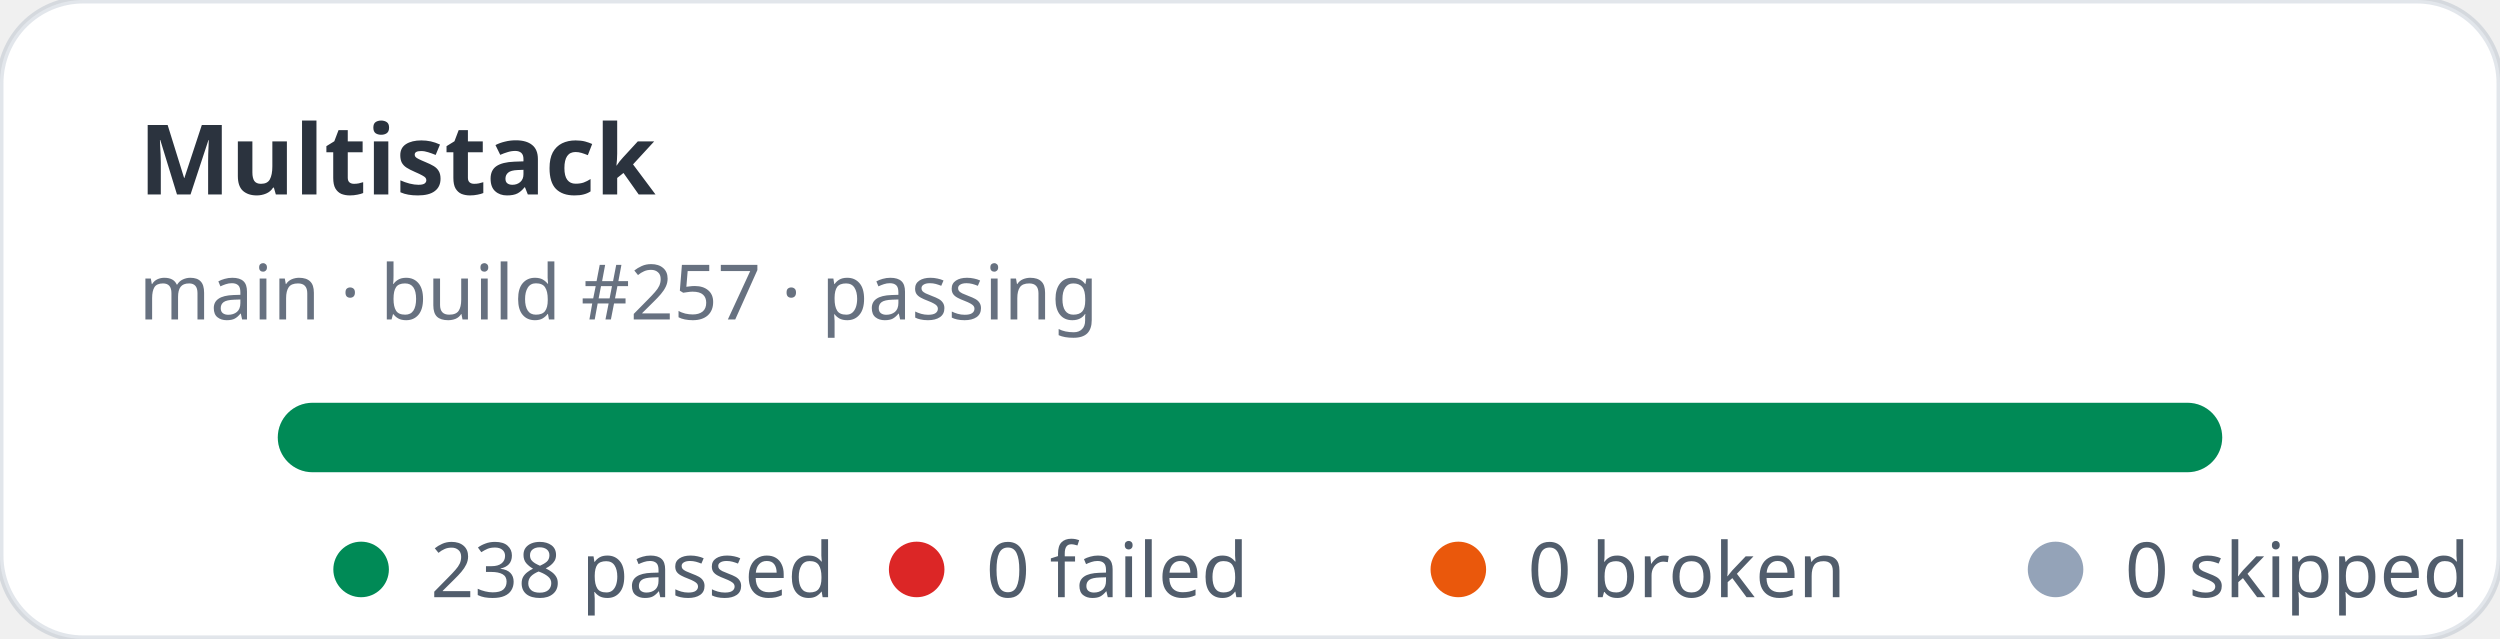
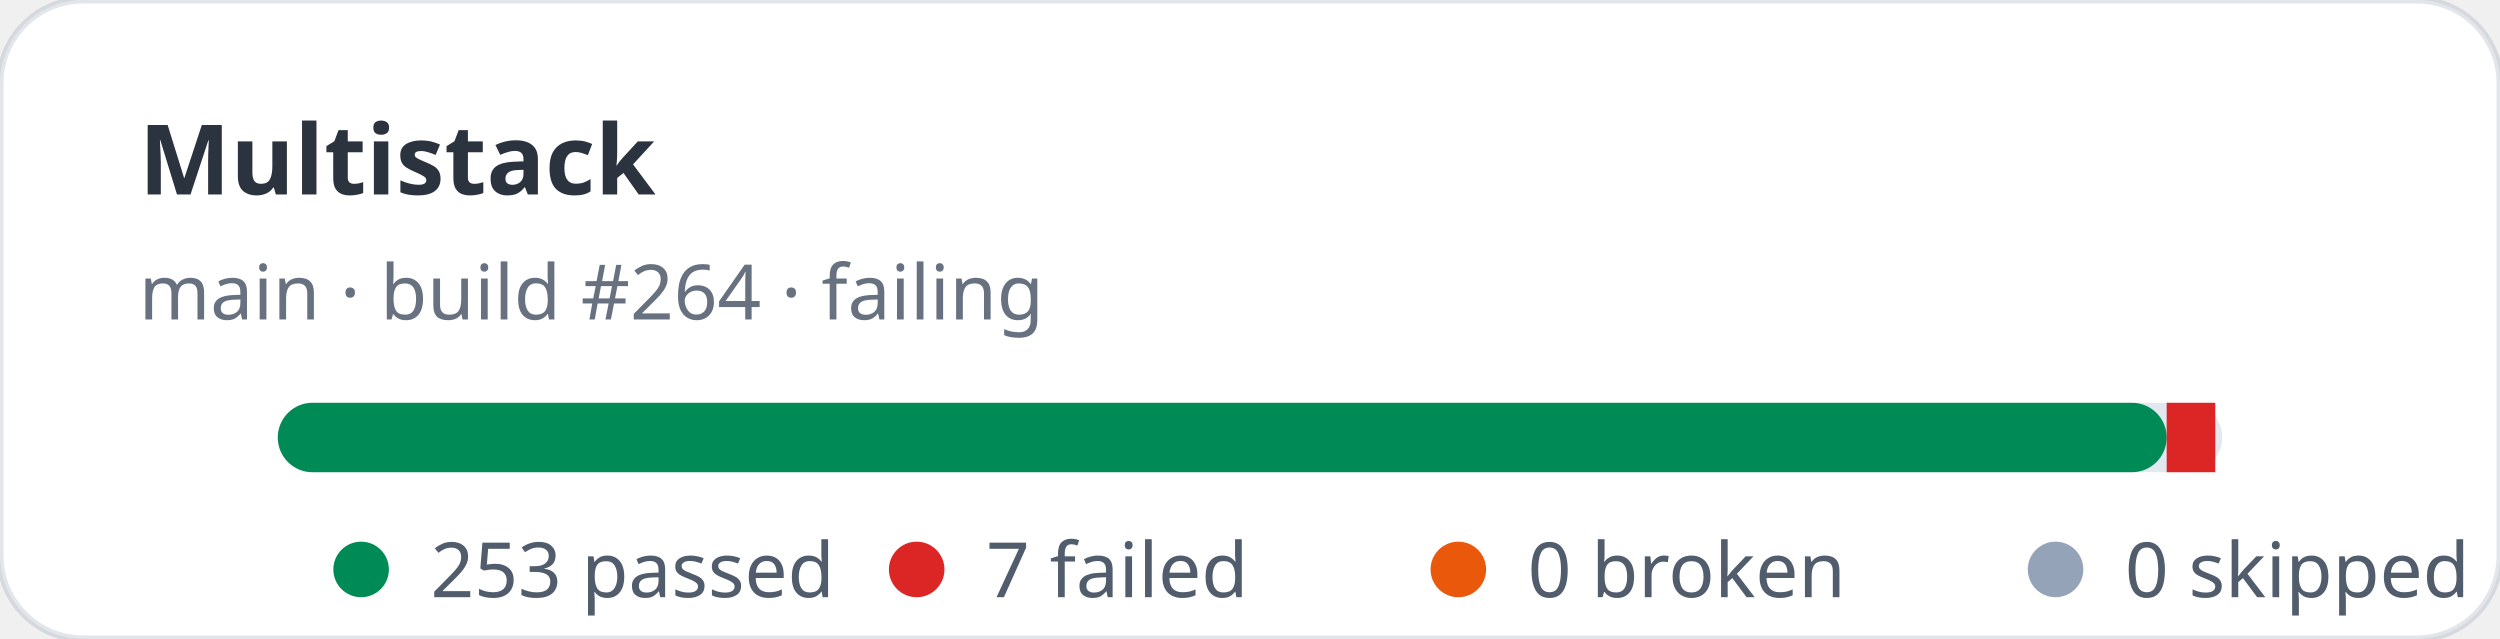
- <svg xmlns="http://www.w3.org/2000/svg" width="360" height="92" viewBox="0 0 360 92" role="img" aria-label="Multistack stats: 238 passed, 0 failed">
+ <svg xmlns="http://www.w3.org/2000/svg" width="360" height="92" viewBox="0 0 360 92" role="img" aria-label="Multistack stats: 253 passed, 7 failed">
  <rect width="360" height="92" rx="12" fill="#ffffff" stroke="rgba(11,48,86,0.12)" />
  <text x="20" y="28" fill="rgba(1,10,24,0.83)" font-family="ui-sans-serif,system-ui,sans-serif" font-size="14" font-weight="700">Multistack</text>
-   <text x="20" y="46" fill="rgba(2,19,44,0.6)" font-family="ui-sans-serif,system-ui,sans-serif" font-size="11">main · build #257 · passing</text>
+   <text x="20" y="46" fill="rgba(2,19,44,0.6)" font-family="ui-sans-serif,system-ui,sans-serif" font-size="11">main · build #264 · failing</text>
  <rect x="40" y="58" width="280" height="10" rx="5" fill="#e2e8f0" />
-   <rect x="40" y="58" width="280" height="10" rx="5" fill="#008a56" />
+   <rect x="40" y="58" width="272" height="10" rx="5" fill="#008a56" />
+   <rect x="312" y="58" width="7" height="10" fill="#dc2626" />
  <g font-family="ui-sans-serif,system-ui,sans-serif" font-size="11" fill="rgba(1,18,40,0.68)">
    <circle cx="52" cy="82" r="4" fill="#008a56" />
-     <text x="62" y="86">238 passed</text>
+     <text x="62" y="86">253 passed</text>
    <circle cx="132" cy="82" r="4" fill="#dc2626" />
-     <text x="142" y="86">0 failed</text>
+     <text x="142" y="86">7 failed</text>
    <circle cx="210" cy="82" r="4" fill="#ea580c" />
    <text x="220" y="86">0 broken</text>
    <circle cx="296" cy="82" r="4" fill="#94a3b8" />
    <text x="306" y="86">0 skipped</text>
  </g>
</svg>
